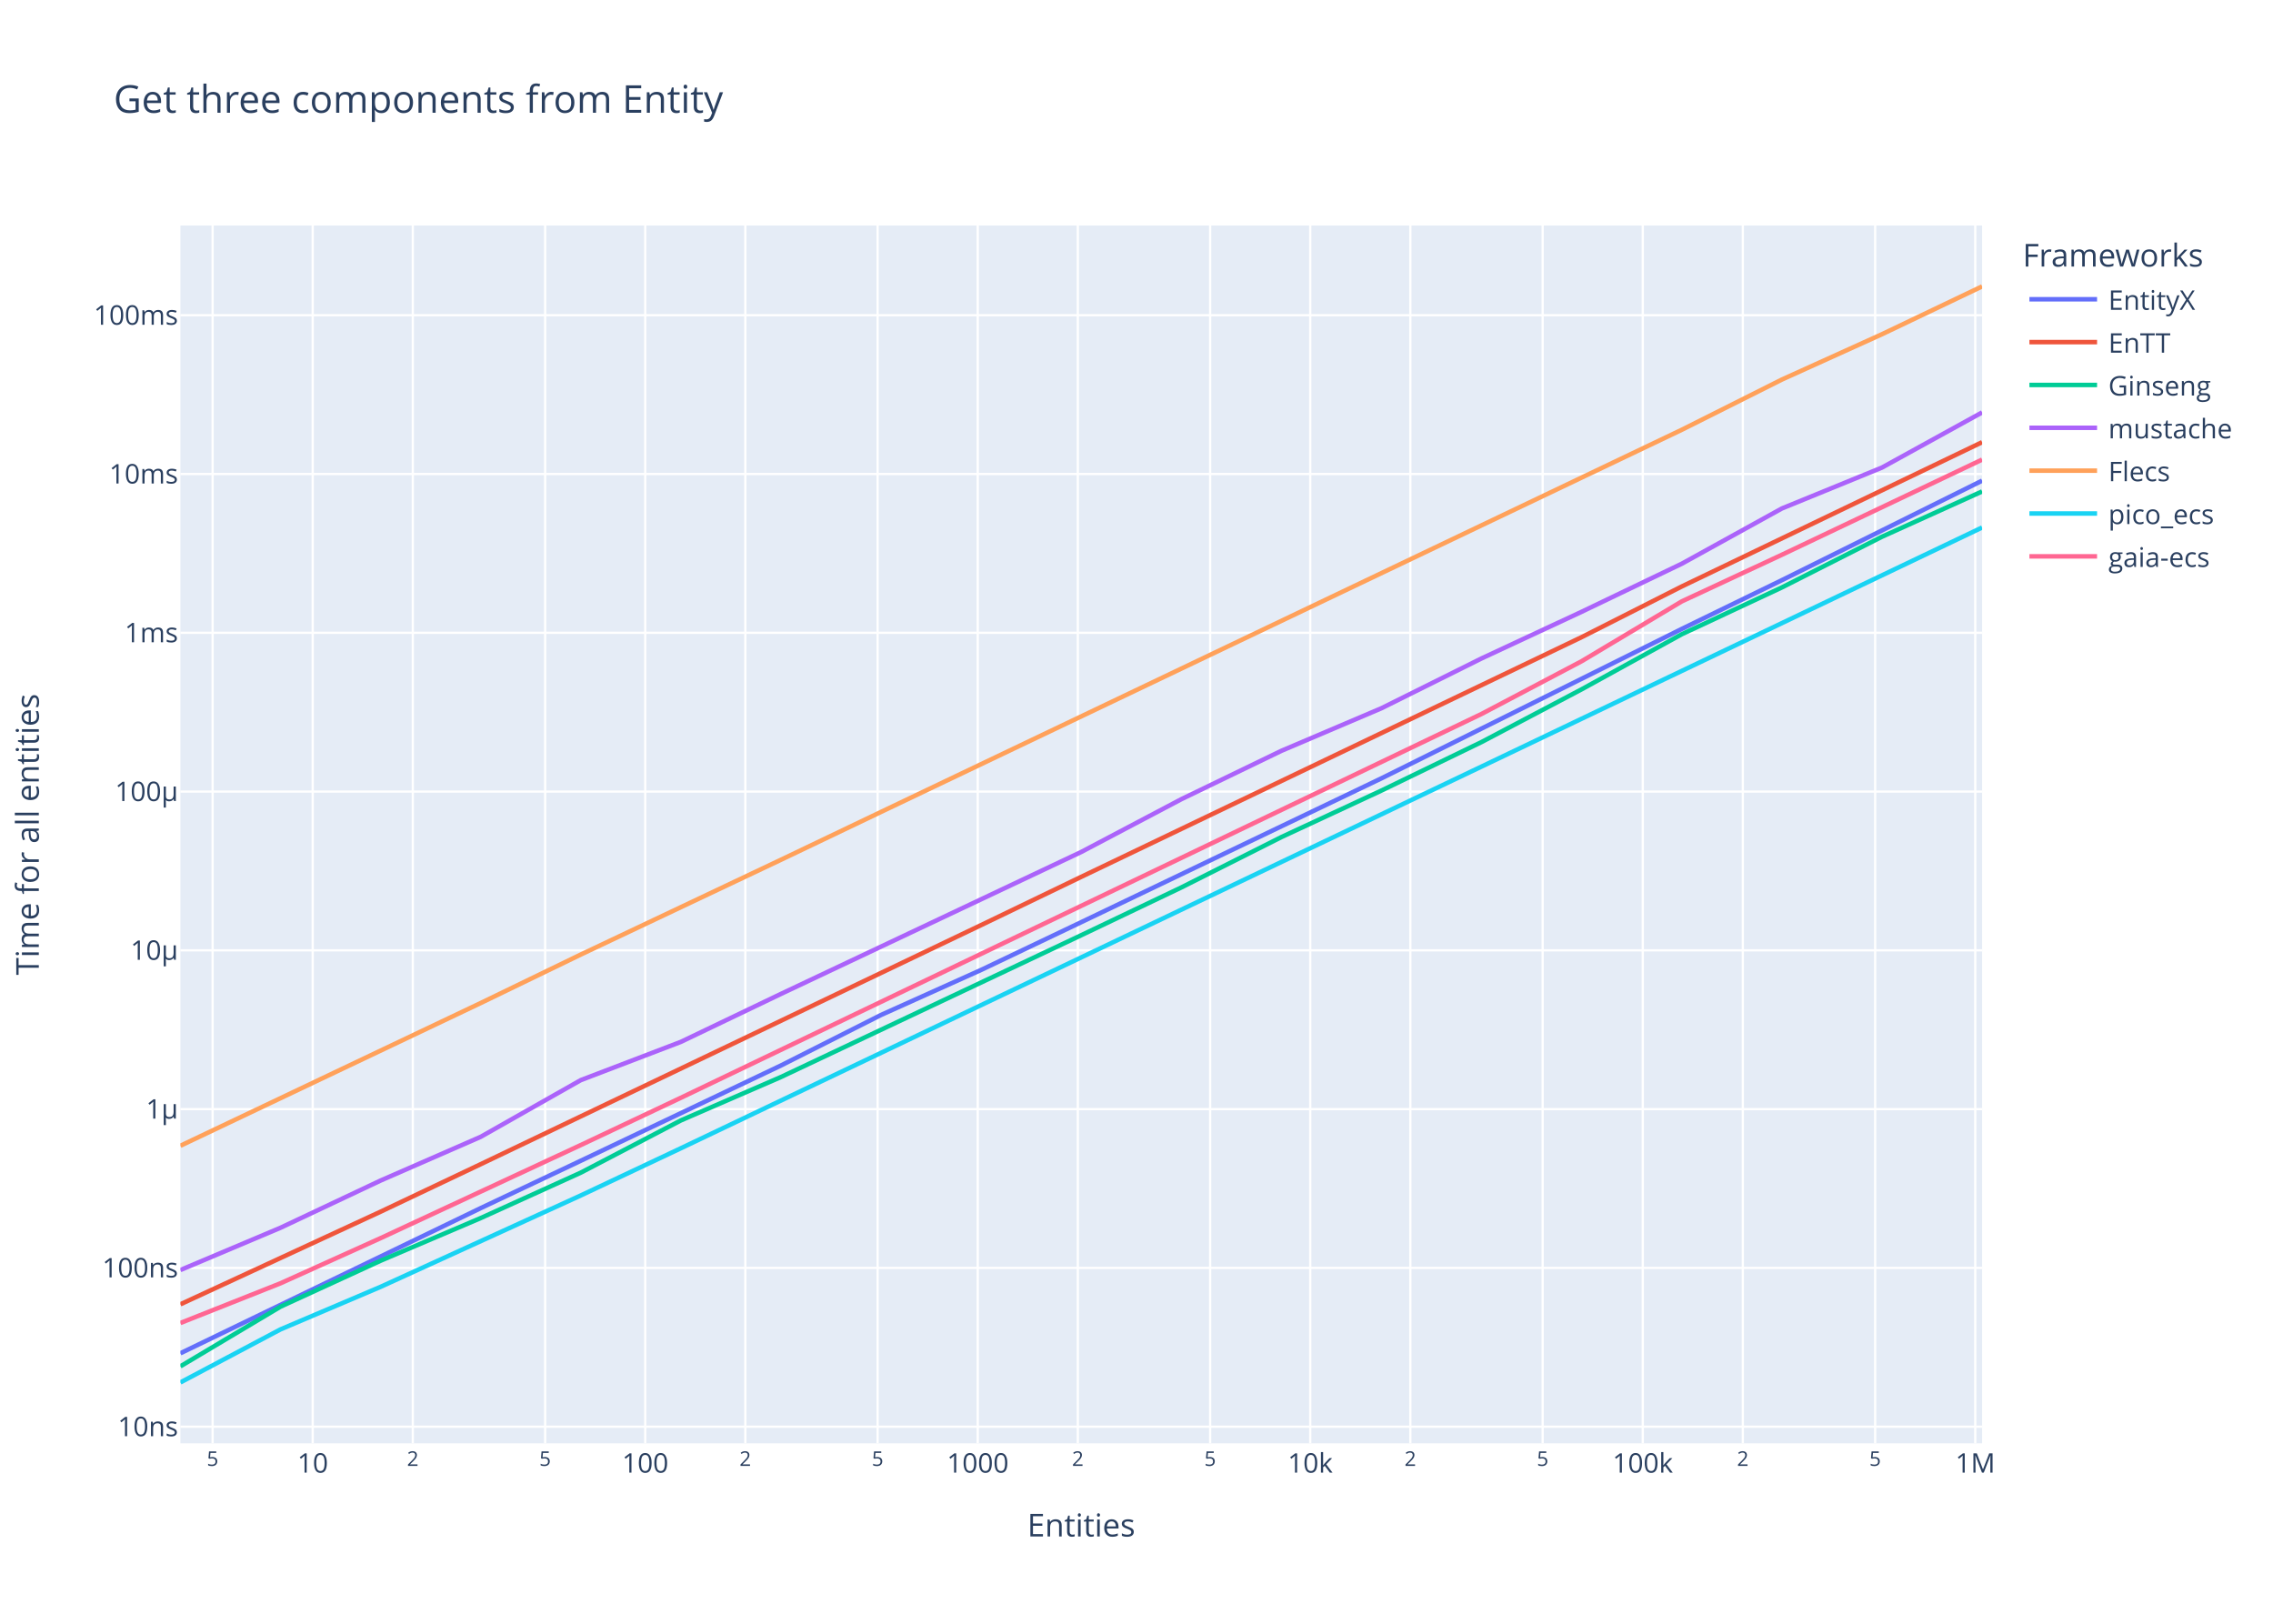
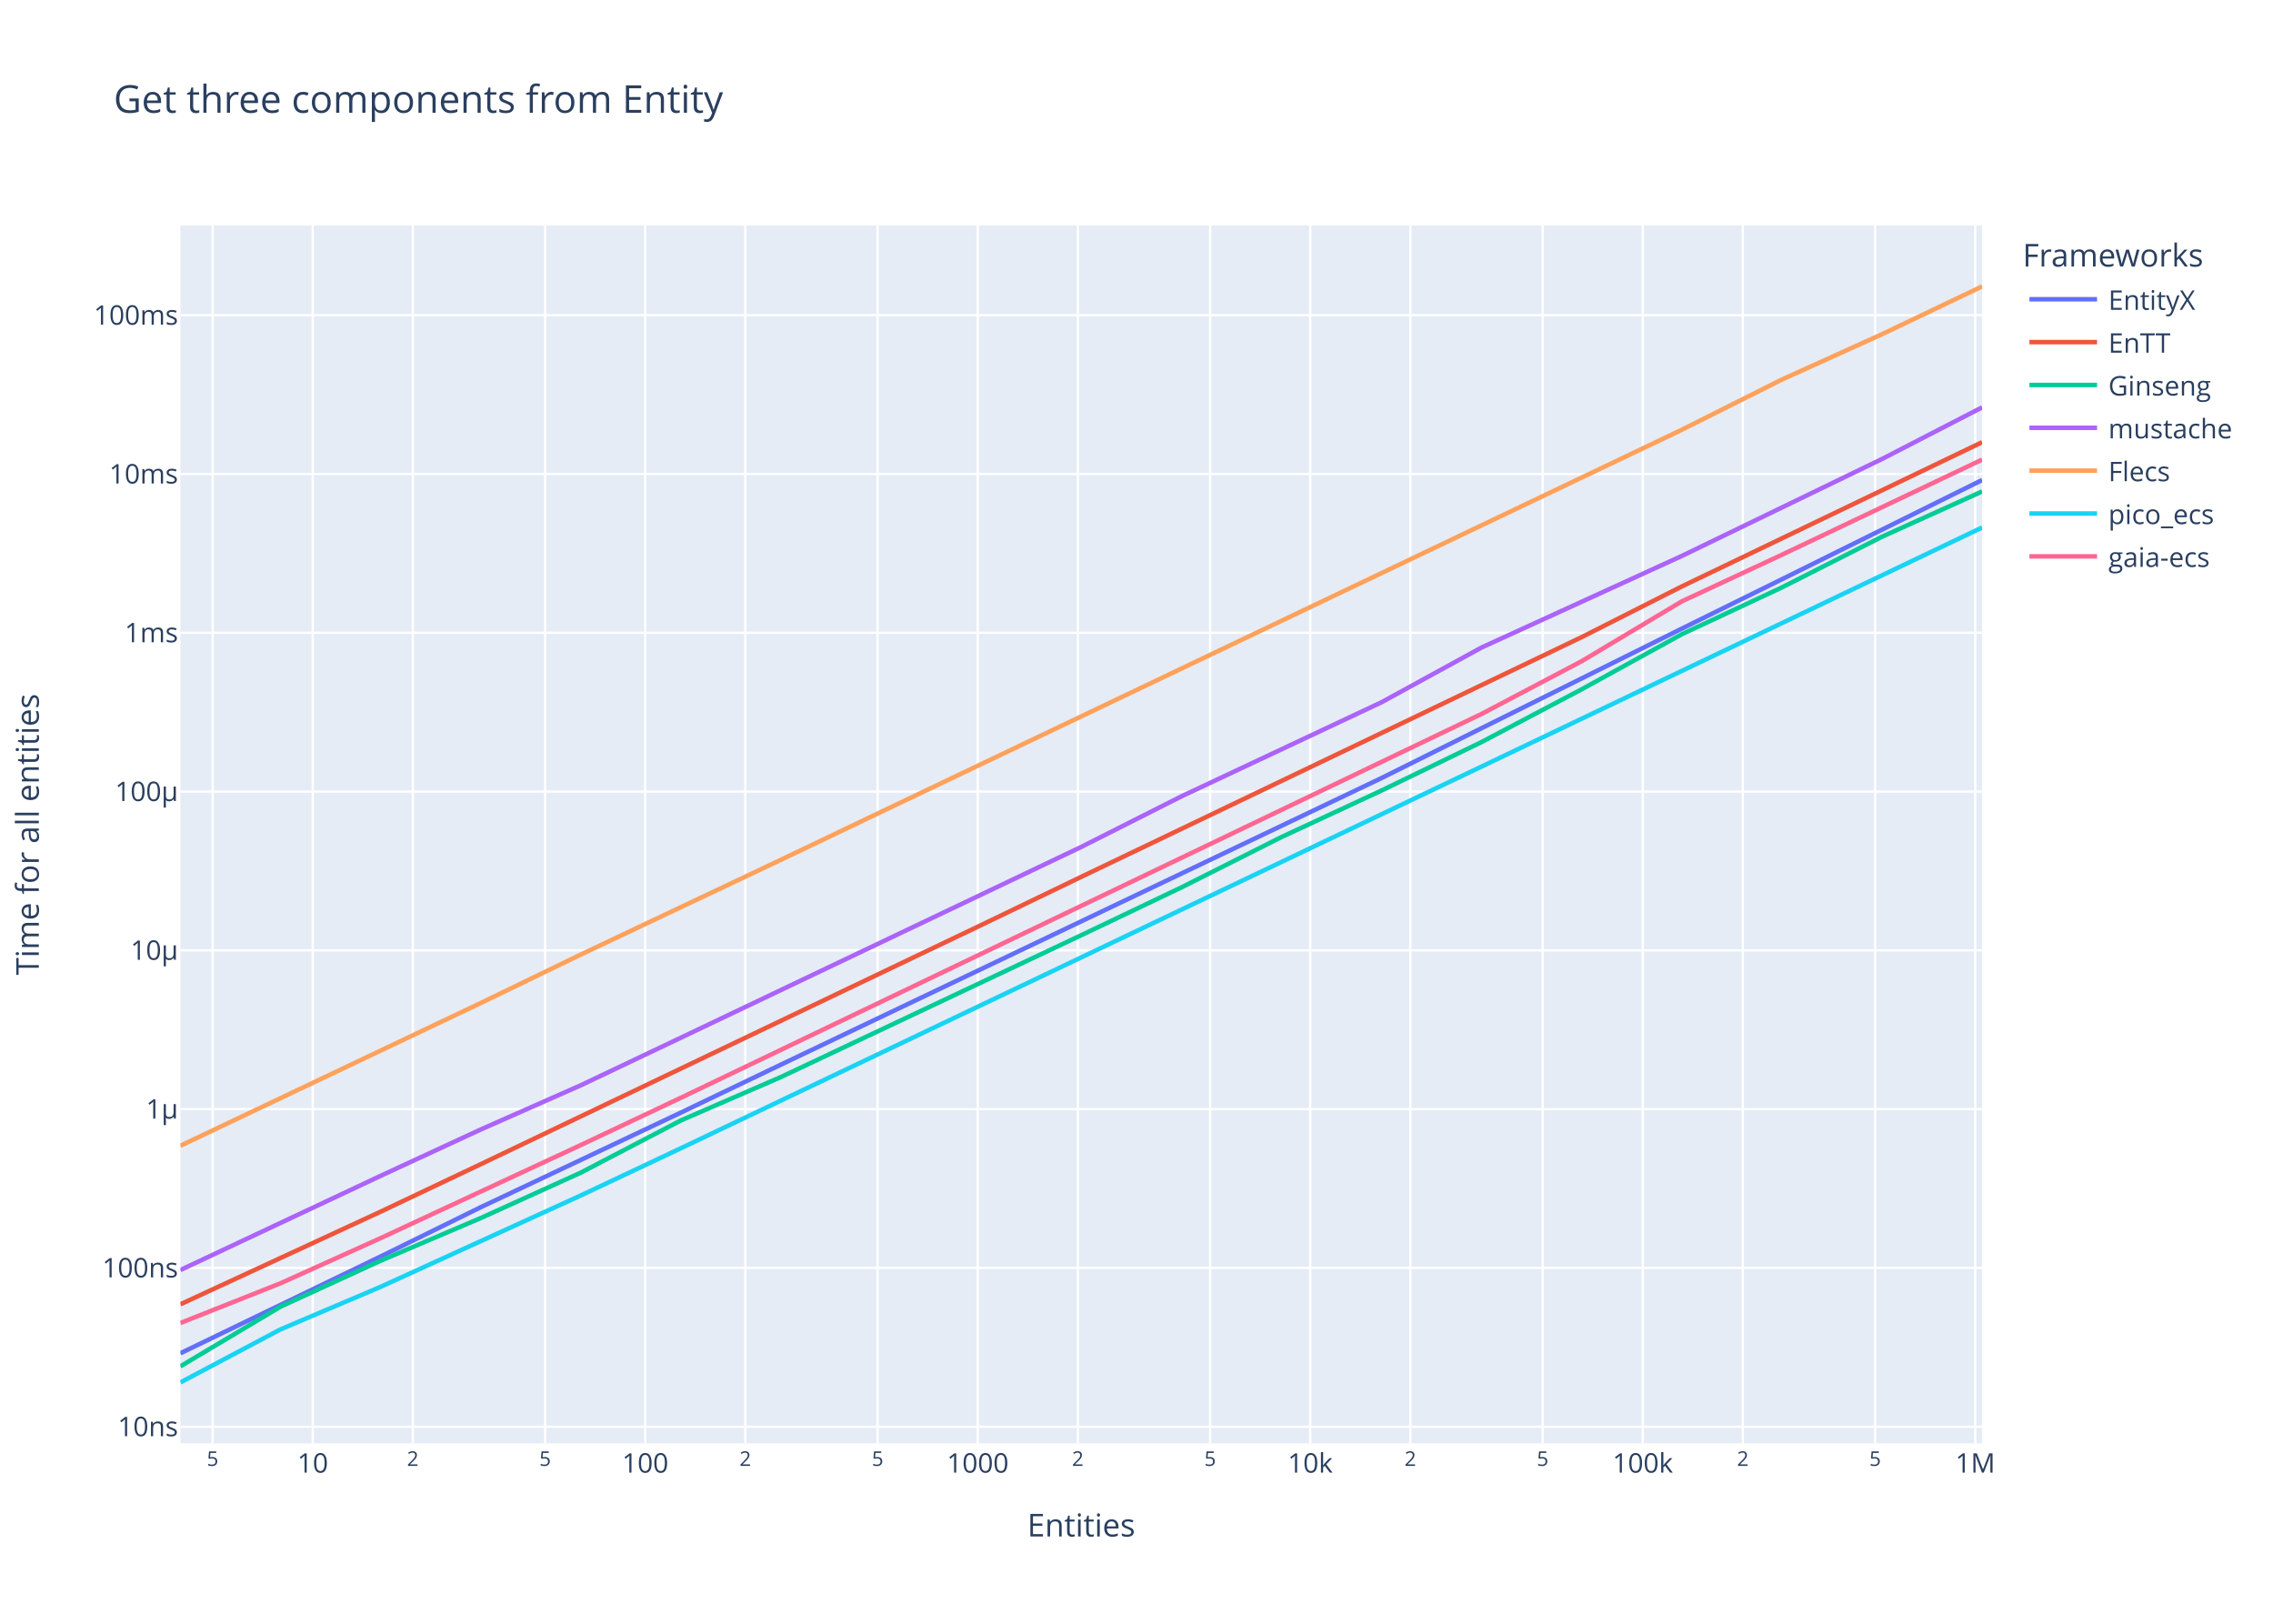
<svg xmlns="http://www.w3.org/2000/svg" class="main-svg" width="1008" height="720" style="" viewBox="0 0 1008 720">
  <rect x="0" y="0" width="1008" height="720" style="fill: rgb(255, 255, 255); fill-opacity: 1;" />
-   <defs id="defs-962883">
+   <defs id="defs-b7012f">
    <g class="clips">
-       <clipPath id="clip962883xyplot" class="plotclip">
+       <clipPath id="clipb7012fxyplot" class="plotclip">
        <rect width="799" height="540" />
      </clipPath>
-       <clipPath class="axesclip" id="clip962883x">
+       <clipPath class="axesclip" id="clipb7012fx">
        <rect x="80" y="0" width="799" height="720" />
      </clipPath>
-       <clipPath class="axesclip" id="clip962883y">
+       <clipPath class="axesclip" id="clipb7012fy">
        <rect x="0" y="100" width="1008" height="540" />
      </clipPath>
-       <clipPath class="axesclip" id="clip962883xy">
+       <clipPath class="axesclip" id="clipb7012fxy">
        <rect x="80" y="100" width="799" height="540" />
      </clipPath>
    </g>
    <g class="gradients" />
    <g class="patterns" />
  </defs>
  <g class="bglayer">
    <rect class="bg" x="80" y="100" width="799" height="540" style="fill: rgb(229, 236, 246); fill-opacity: 1; stroke-width: 0;" />
  </g>
  <g class="layer-below">
    <g class="imagelayer" />
    <g class="shapelayer" />
  </g>
  <g class="cartesianlayer">
    <g class="subplot xy">
      <g class="layer-subplot">
        <g class="shapelayer" />
        <g class="imagelayer" />
      </g>
      <g class="minor-gridlayer">
        <g class="x" />
        <g class="y" />
      </g>
      <g class="gridlayer">
        <g class="x">
          <path class="xgrid crisp" transform="translate(94.29,0)" d="M0,100v540" style="stroke: rgb(255, 255, 255); stroke-opacity: 1; stroke-width: 1px;" />
          <path class="xgrid crisp" transform="translate(138.68,0)" d="M0,100v540" style="stroke: rgb(255, 255, 255); stroke-opacity: 1; stroke-width: 1px;" />
          <path class="xgrid crisp" transform="translate(183.07,0)" d="M0,100v540" style="stroke: rgb(255, 255, 255); stroke-opacity: 1; stroke-width: 1px;" />
          <path class="xgrid crisp" transform="translate(241.75,0)" d="M0,100v540" style="stroke: rgb(255, 255, 255); stroke-opacity: 1; stroke-width: 1px;" />
          <path class="xgrid crisp" transform="translate(286.14,0)" d="M0,100v540" style="stroke: rgb(255, 255, 255); stroke-opacity: 1; stroke-width: 1px;" />
          <path class="xgrid crisp" transform="translate(330.52,0)" d="M0,100v540" style="stroke: rgb(255, 255, 255); stroke-opacity: 1; stroke-width: 1px;" />
          <path class="xgrid crisp" transform="translate(389.2,0)" d="M0,100v540" style="stroke: rgb(255, 255, 255); stroke-opacity: 1; stroke-width: 1px;" />
          <path class="xgrid crisp" transform="translate(433.59,0)" d="M0,100v540" style="stroke: rgb(255, 255, 255); stroke-opacity: 1; stroke-width: 1px;" />
          <path class="xgrid crisp" transform="translate(477.98,0)" d="M0,100v540" style="stroke: rgb(255, 255, 255); stroke-opacity: 1; stroke-width: 1px;" />
          <path class="xgrid crisp" transform="translate(536.66,0)" d="M0,100v540" style="stroke: rgb(255, 255, 255); stroke-opacity: 1; stroke-width: 1px;" />
          <path class="xgrid crisp" transform="translate(581.05,0)" d="M0,100v540" style="stroke: rgb(255, 255, 255); stroke-opacity: 1; stroke-width: 1px;" />
          <path class="xgrid crisp" transform="translate(625.44,0)" d="M0,100v540" style="stroke: rgb(255, 255, 255); stroke-opacity: 1; stroke-width: 1px;" />
          <path class="xgrid crisp" transform="translate(684.12,0)" d="M0,100v540" style="stroke: rgb(255, 255, 255); stroke-opacity: 1; stroke-width: 1px;" />
          <path class="xgrid crisp" transform="translate(728.51,0)" d="M0,100v540" style="stroke: rgb(255, 255, 255); stroke-opacity: 1; stroke-width: 1px;" />
          <path class="xgrid crisp" transform="translate(772.89,0)" d="M0,100v540" style="stroke: rgb(255, 255, 255); stroke-opacity: 1; stroke-width: 1px;" />
          <path class="xgrid crisp" transform="translate(831.57,0)" d="M0,100v540" style="stroke: rgb(255, 255, 255); stroke-opacity: 1; stroke-width: 1px;" />
          <path class="xgrid crisp" transform="translate(875.96,0)" d="M0,100v540" style="stroke: rgb(255, 255, 255); stroke-opacity: 1; stroke-width: 1px;" />
        </g>
        <g class="y">
          <path class="ygrid crisp" transform="translate(0,632.63)" d="M80,0h799" style="stroke: rgb(255, 255, 255); stroke-opacity: 1; stroke-width: 1px;" />
          <path class="ygrid crisp" transform="translate(0,562.22)" d="M80,0h799" style="stroke: rgb(255, 255, 255); stroke-opacity: 1; stroke-width: 1px;" />
          <path class="ygrid crisp" transform="translate(0,491.81)" d="M80,0h799" style="stroke: rgb(255, 255, 255); stroke-opacity: 1; stroke-width: 1px;" />
          <path class="ygrid crisp" transform="translate(0,421.4)" d="M80,0h799" style="stroke: rgb(255, 255, 255); stroke-opacity: 1; stroke-width: 1px;" />
          <path class="ygrid crisp" transform="translate(0,351)" d="M80,0h799" style="stroke: rgb(255, 255, 255); stroke-opacity: 1; stroke-width: 1px;" />
          <path class="ygrid crisp" transform="translate(0,280.59)" d="M80,0h799" style="stroke: rgb(255, 255, 255); stroke-opacity: 1; stroke-width: 1px;" />
          <path class="ygrid crisp" transform="translate(0,210.18)" d="M80,0h799" style="stroke: rgb(255, 255, 255); stroke-opacity: 1; stroke-width: 1px;" />
          <path class="ygrid crisp" transform="translate(0,139.78)" d="M80,0h799" style="stroke: rgb(255, 255, 255); stroke-opacity: 1; stroke-width: 1px;" />
        </g>
      </g>
      <g class="zerolinelayer" />
      <path class="xlines-below" />
      <path class="ylines-below" />
      <g class="overlines-below" />
      <g class="xaxislayer-below" />
      <g class="yaxislayer-below" />
      <g class="overaxes-below" />
-       <g class="plot" transform="translate(80,100)" clip-path="url(#clip962883xyplot)">
+       <g class="plot" transform="translate(80,100)" clip-path="url(#clipb7012fxyplot)">
        <g class="scatterlayer mlayer">
-           <g class="trace scatter tracec0314a" style="stroke-miterlimit: 2; opacity: 1;">
-             <g class="fills" />
-             <g class="errorbars" />
-             <g class="lines">
-               <path class="js-line" d="M0,500.07L133.17,435.71L177.56,414.7L266.33,372.46L310.72,350.05L355.11,330.08L399.5,308.91L532.67,245.11L577.06,223.04L665.83,178.87L710.22,157.25L799,113.14" style="vector-effect: none; fill: none; stroke: rgb(99, 110, 250); stroke-opacity: 1; stroke-width: 2px; opacity: 1;" />
-             </g>
-             <g class="points" />
-             <g class="text" />
-           </g>
-           <g class="trace scatter trace952cd5" style="stroke-miterlimit: 2; opacity: 1;">
+           <g class="trace scatter tracece8c96" style="stroke-miterlimit: 2; opacity: 1;">
+             <g class="fills" />
+             <g class="errorbars" />
+             <g class="lines">
+               <path class="js-line" d="M0,500.07L88.78,457.16L133.17,435.32L221.94,393.35L266.33,372.07L532.67,245L577.06,222.88L665.83,178.74L710.22,156.85L799,112.86" style="vector-effect: none; fill: none; stroke: rgb(99, 110, 250); stroke-opacity: 1; stroke-width: 2px; opacity: 1;" />
+             </g>
+             <g class="points" />
+             <g class="text" />
+           </g>
+           <g class="trace scatter tracebc474a" style="stroke-miterlimit: 2; opacity: 1;">
            <g class="fills" />
            <g class="errorbars" />
            <g class="lines">
              <path class="js-line" d="M0,478.35L88.78,437.29L133.17,416.23L355.11,310.2L399.5,288.81L621.44,182.51L665.83,160.04L799,96.08" style="vector-effect: none; fill: none; stroke: rgb(239, 85, 59); stroke-opacity: 1; stroke-width: 2px; opacity: 1;" />
            </g>
            <g class="points" />
            <g class="text" />
          </g>
-           <g class="trace scatter trace27919a" style="stroke-miterlimit: 2; opacity: 1;">
+           <g class="trace scatter tracec4893b" style="stroke-miterlimit: 2; opacity: 1;">
            <g class="fills" />
            <g class="errorbars" />
            <g class="lines">
              <path class="js-line" d="M0,505.86L44.39,479.41L88.78,459.03L133.17,440.12L177.56,419.98L221.94,396.82L266.33,377.57L399.5,314.69L443.89,293.51L488.28,271.17L532.67,250.53L577.06,229.02L621.44,205.64L665.83,181.22L710.22,160.47L754.61,137.99L799,117.92" style="vector-effect: none; fill: none; stroke: rgb(0, 204, 150); stroke-opacity: 1; stroke-width: 2px; opacity: 1;" />
            </g>
            <g class="points" />
            <g class="text" />
          </g>
-           <g class="trace scatter tracec8233b" style="stroke-miterlimit: 2; opacity: 1;">
-             <g class="fills" />
-             <g class="errorbars" />
-             <g class="lines">
-               <path class="js-line" d="M0,463.15L44.39,444.42L88.78,423.48L133.17,404.1L177.56,378.95L221.94,361.99L266.33,340.72L399.5,277.78L443.89,254.38L488.28,232.92L532.67,214.03L577.06,191.94L621.44,171.26L665.83,149.96L710.22,125.46L754.61,107.32L799,82.88" style="vector-effect: none; fill: none; stroke: rgb(171, 99, 250); stroke-opacity: 1; stroke-width: 2px; opacity: 1;" />
-             </g>
-             <g class="points" />
-             <g class="text" />
-           </g>
-           <g class="trace scatter tracedcb5e8" style="stroke-miterlimit: 2; opacity: 1;">
+           <g class="trace scatter trace71451e" style="stroke-miterlimit: 2; opacity: 1;">
+             <g class="fills" />
+             <g class="errorbars" />
+             <g class="lines">
+               <path class="js-line" d="M0,463.15L88.78,421.4L133.17,400.85L177.56,381.24L221.94,360.14L399.5,275.55L443.89,253.14L532.67,211.4L577.06,187.11L665.83,146.52L710.22,125.03L754.61,103.53L799,80.64" style="vector-effect: none; fill: none; stroke: rgb(171, 99, 250); stroke-opacity: 1; stroke-width: 2px; opacity: 1;" />
+             </g>
+             <g class="points" />
+             <g class="text" />
+           </g>
+           <g class="trace scatter traceb8692a" style="stroke-miterlimit: 2; opacity: 1;">
            <g class="fills" />
            <g class="errorbars" />
            <g class="lines">
              <path class="js-line" d="M0,408.05L133.17,344.77L177.56,323.27L266.33,281.24L310.72,260.02L621.44,111.75L665.83,90.57L710.22,68.3L754.61,48.2L799,27" style="vector-effect: none; fill: none; stroke: rgb(255, 161, 90); stroke-opacity: 1; stroke-width: 2px; opacity: 1;" />
            </g>
            <g class="points" />
            <g class="text" />
          </g>
-           <g class="trace scatter trace1a10fc" style="stroke-miterlimit: 2; opacity: 1;">
+           <g class="trace scatter trace1a0cba" style="stroke-miterlimit: 2; opacity: 1;">
            <g class="fills" />
            <g class="errorbars" />
            <g class="lines">
              <path class="js-line" d="M0,513L44.39,489.48L88.78,470.61L177.56,430.09L221.94,409.16L577.06,239.89L621.44,218.68L799,133.91" style="vector-effect: none; fill: none; stroke: rgb(25, 211, 243); stroke-opacity: 1; stroke-width: 2px; opacity: 1;" />
            </g>
            <g class="points" />
            <g class="text" />
          </g>
-           <g class="trace scatter traced339ab" style="stroke-miterlimit: 2; opacity: 1;">
+           <g class="trace scatter trace7b1165" style="stroke-miterlimit: 2; opacity: 1;">
            <g class="fills" />
            <g class="errorbars" />
            <g class="lines">
              <path class="js-line" d="M0,486.64L44.39,469.04L88.78,449.02L177.56,407.74L221.94,386.78L577.06,216.56L621.44,193.18L665.83,166.66L710.22,145.99L799,103.8" style="vector-effect: none; fill: none; stroke: rgb(255, 102, 146); stroke-opacity: 1; stroke-width: 2px; opacity: 1;" />
            </g>
            <g class="points" />
            <g class="text" />
          </g>
        </g>
      </g>
      <g class="overplot" />
      <path class="xlines-above crisp" d="M0,0" style="fill: none;" />
      <path class="ylines-above crisp" d="M0,0" style="fill: none;" />
      <g class="overlines-above" />
      <g class="xaxislayer-above">
        <g class="xtick">
          <text text-anchor="middle" x="0" y="650" transform="translate(94.29,0)" style="font-family: 'Open Sans', verdana, arial, sans-serif; font-size: 9px; fill: rgb(42, 63, 95); fill-opacity: 1; white-space: pre; opacity: 1;">5</text>
        </g>
        <g class="xtick">
          <text text-anchor="middle" x="0" y="653" style="font-family: 'Open Sans', verdana, arial, sans-serif; font-size: 12px; fill: rgb(42, 63, 95); fill-opacity: 1; white-space: pre; opacity: 1;" transform="translate(138.68,0)">10</text>
        </g>
        <g class="xtick">
          <text text-anchor="middle" x="0" y="650" style="font-family: 'Open Sans', verdana, arial, sans-serif; font-size: 9px; fill: rgb(42, 63, 95); fill-opacity: 1; white-space: pre; opacity: 1;" transform="translate(183.07,0)">2</text>
        </g>
        <g class="xtick">
          <text text-anchor="middle" x="0" y="650" style="font-family: 'Open Sans', verdana, arial, sans-serif; font-size: 9px; fill: rgb(42, 63, 95); fill-opacity: 1; white-space: pre; opacity: 1;" transform="translate(241.75,0)">5</text>
        </g>
        <g class="xtick">
          <text text-anchor="middle" x="0" y="653" style="font-family: 'Open Sans', verdana, arial, sans-serif; font-size: 12px; fill: rgb(42, 63, 95); fill-opacity: 1; white-space: pre; opacity: 1;" transform="translate(286.14,0)">100</text>
        </g>
        <g class="xtick">
          <text text-anchor="middle" x="0" y="650" style="font-family: 'Open Sans', verdana, arial, sans-serif; font-size: 9px; fill: rgb(42, 63, 95); fill-opacity: 1; white-space: pre; opacity: 1;" transform="translate(330.52,0)">2</text>
        </g>
        <g class="xtick">
          <text text-anchor="middle" x="0" y="650" style="font-family: 'Open Sans', verdana, arial, sans-serif; font-size: 9px; fill: rgb(42, 63, 95); fill-opacity: 1; white-space: pre; opacity: 1;" transform="translate(389.2,0)">5</text>
        </g>
        <g class="xtick">
          <text text-anchor="middle" x="0" y="653" style="font-family: 'Open Sans', verdana, arial, sans-serif; font-size: 12px; fill: rgb(42, 63, 95); fill-opacity: 1; white-space: pre; opacity: 1;" transform="translate(433.59,0)">1000</text>
        </g>
        <g class="xtick">
          <text text-anchor="middle" x="0" y="650" style="font-family: 'Open Sans', verdana, arial, sans-serif; font-size: 9px; fill: rgb(42, 63, 95); fill-opacity: 1; white-space: pre; opacity: 1;" transform="translate(477.98,0)">2</text>
        </g>
        <g class="xtick">
          <text text-anchor="middle" x="0" y="650" style="font-family: 'Open Sans', verdana, arial, sans-serif; font-size: 9px; fill: rgb(42, 63, 95); fill-opacity: 1; white-space: pre; opacity: 1;" transform="translate(536.66,0)">5</text>
        </g>
        <g class="xtick">
          <text text-anchor="middle" x="0" y="653" style="font-family: 'Open Sans', verdana, arial, sans-serif; font-size: 12px; fill: rgb(42, 63, 95); fill-opacity: 1; white-space: pre; opacity: 1;" transform="translate(581.05,0)">10k</text>
        </g>
        <g class="xtick">
          <text text-anchor="middle" x="0" y="650" style="font-family: 'Open Sans', verdana, arial, sans-serif; font-size: 9px; fill: rgb(42, 63, 95); fill-opacity: 1; white-space: pre; opacity: 1;" transform="translate(625.44,0)">2</text>
        </g>
        <g class="xtick">
          <text text-anchor="middle" x="0" y="650" style="font-family: 'Open Sans', verdana, arial, sans-serif; font-size: 9px; fill: rgb(42, 63, 95); fill-opacity: 1; white-space: pre; opacity: 1;" transform="translate(684.12,0)">5</text>
        </g>
        <g class="xtick">
          <text text-anchor="middle" x="0" y="653" style="font-family: 'Open Sans', verdana, arial, sans-serif; font-size: 12px; fill: rgb(42, 63, 95); fill-opacity: 1; white-space: pre; opacity: 1;" transform="translate(728.51,0)">100k</text>
        </g>
        <g class="xtick">
          <text text-anchor="middle" x="0" y="650" style="font-family: 'Open Sans', verdana, arial, sans-serif; font-size: 9px; fill: rgb(42, 63, 95); fill-opacity: 1; white-space: pre; opacity: 1;" transform="translate(772.89,0)">2</text>
        </g>
        <g class="xtick">
          <text text-anchor="middle" x="0" y="650" style="font-family: 'Open Sans', verdana, arial, sans-serif; font-size: 9px; fill: rgb(42, 63, 95); fill-opacity: 1; white-space: pre; opacity: 1;" transform="translate(831.57,0)">5</text>
        </g>
        <g class="xtick">
          <text text-anchor="middle" x="0" y="653" style="font-family: 'Open Sans', verdana, arial, sans-serif; font-size: 12px; fill: rgb(42, 63, 95); fill-opacity: 1; white-space: pre; opacity: 1;" transform="translate(875.96,0)">1M</text>
        </g>
      </g>
      <g class="yaxislayer-above">
        <g class="ytick">
          <text text-anchor="end" x="79" y="4.2" transform="translate(0,632.63)" style="font-family: 'Open Sans', verdana, arial, sans-serif; font-size: 12px; fill: rgb(42, 63, 95); fill-opacity: 1; white-space: pre; opacity: 1;">10ns</text>
        </g>
        <g class="ytick">
          <text text-anchor="end" x="79" y="4.2" style="font-family: 'Open Sans', verdana, arial, sans-serif; font-size: 12px; fill: rgb(42, 63, 95); fill-opacity: 1; white-space: pre; opacity: 1;" transform="translate(0,562.22)">100ns</text>
        </g>
        <g class="ytick">
          <text text-anchor="end" x="79" y="4.2" style="font-family: 'Open Sans', verdana, arial, sans-serif; font-size: 12px; fill: rgb(42, 63, 95); fill-opacity: 1; white-space: pre; opacity: 1;" transform="translate(0,491.81)">1µ</text>
        </g>
        <g class="ytick">
          <text text-anchor="end" x="79" y="4.2" style="font-family: 'Open Sans', verdana, arial, sans-serif; font-size: 12px; fill: rgb(42, 63, 95); fill-opacity: 1; white-space: pre; opacity: 1;" transform="translate(0,421.4)">10µ</text>
        </g>
        <g class="ytick">
          <text text-anchor="end" x="79" y="4.2" style="font-family: 'Open Sans', verdana, arial, sans-serif; font-size: 12px; fill: rgb(42, 63, 95); fill-opacity: 1; white-space: pre; opacity: 1;" transform="translate(0,351)">100µ</text>
        </g>
        <g class="ytick">
          <text text-anchor="end" x="79" y="4.2" style="font-family: 'Open Sans', verdana, arial, sans-serif; font-size: 12px; fill: rgb(42, 63, 95); fill-opacity: 1; white-space: pre; opacity: 1;" transform="translate(0,280.59)">1ms</text>
        </g>
        <g class="ytick">
          <text text-anchor="end" x="79" y="4.2" style="font-family: 'Open Sans', verdana, arial, sans-serif; font-size: 12px; fill: rgb(42, 63, 95); fill-opacity: 1; white-space: pre; opacity: 1;" transform="translate(0,210.18)">10ms</text>
        </g>
        <g class="ytick">
          <text text-anchor="end" x="79" y="4.2" style="font-family: 'Open Sans', verdana, arial, sans-serif; font-size: 12px; fill: rgb(42, 63, 95); fill-opacity: 1; white-space: pre; opacity: 1;" transform="translate(0,139.78)">100ms</text>
        </g>
      </g>
      <g class="overaxes-above" />
    </g>
  </g>
  <g class="polarlayer" />
  <g class="smithlayer" />
  <g class="ternarylayer" />
  <g class="geolayer" />
  <g class="funnelarealayer" />
  <g class="pielayer" />
  <g class="iciclelayer" />
  <g class="treemaplayer" />
  <g class="sunburstlayer" />
  <g class="glimages" />
-   <defs id="topdefs-962883">
+   <defs id="topdefs-b7012f">
    <g class="clips" />
-     <clipPath id="legend962883">
+     <clipPath id="legendb7012f">
      <rect width="101" height="162" x="0" y="0" />
    </clipPath>
  </defs>
  <g class="layer-above">
    <g class="imagelayer" />
    <g class="shapelayer" />
  </g>
  <g class="infolayer">
    <g class="legend" pointer-events="all" transform="translate(894.98,100)">
      <rect class="bg" shape-rendering="crispEdges" width="101" height="162" x="0" y="0" style="stroke: rgb(68, 68, 68); stroke-opacity: 1; fill: rgb(255, 255, 255); fill-opacity: 1; stroke-width: 0px;" />
-       <g class="scrollbox" transform="" clip-path="url(#legend962883)">
+       <g class="scrollbox" transform="" clip-path="url(#legendb7012f)">
        <text class="legendtitletext" text-anchor="start" x="2" y="18.2" style="font-family: 'Open Sans', verdana, arial, sans-serif; font-size: 14px; fill: rgb(42, 63, 95); fill-opacity: 1; white-space: pre;">Frameworks</text>
        <g class="groups" transform="">
          <g class="traces" transform="translate(0,32.7)" style="opacity: 1;">
            <text class="legendtext" text-anchor="start" x="40" y="4.68" style="font-family: 'Open Sans', verdana, arial, sans-serif; font-size: 12px; fill: rgb(42, 63, 95); fill-opacity: 1; white-space: pre;">EntityX</text>
            <g class="layers" style="opacity: 1;">
              <g class="legendfill" />
              <g class="legendlines">
                <path class="js-line" d="M5,0h30" style="fill: none; stroke: rgb(99, 110, 250); stroke-opacity: 1; stroke-width: 2px;" />
              </g>
              <g class="legendsymbols">
                <g class="legendpoints" />
              </g>
            </g>
            <rect class="legendtoggle" x="0" y="-9.5" width="95.25" height="19" style="fill: rgb(0, 0, 0); fill-opacity: 0;" />
          </g>
        </g>
        <g class="groups" transform="">
          <g class="traces" transform="translate(0,51.7)" style="opacity: 1;">
            <text class="legendtext" text-anchor="start" x="40" y="4.68" style="font-family: 'Open Sans', verdana, arial, sans-serif; font-size: 12px; fill: rgb(42, 63, 95); fill-opacity: 1; white-space: pre;">EnTT</text>
            <g class="layers" style="opacity: 1;">
              <g class="legendfill" />
              <g class="legendlines">
                <path class="js-line" d="M5,0h30" style="fill: none; stroke: rgb(239, 85, 59); stroke-opacity: 1; stroke-width: 2px;" />
              </g>
              <g class="legendsymbols">
                <g class="legendpoints" />
              </g>
            </g>
            <rect class="legendtoggle" x="0" y="-9.5" width="95.25" height="19" style="fill: rgb(0, 0, 0); fill-opacity: 0;" />
          </g>
        </g>
        <g class="groups" transform="">
          <g class="traces" transform="translate(0,70.7)" style="opacity: 1;">
            <text class="legendtext" text-anchor="start" x="40" y="4.68" style="font-family: 'Open Sans', verdana, arial, sans-serif; font-size: 12px; fill: rgb(42, 63, 95); fill-opacity: 1; white-space: pre;">Ginseng</text>
            <g class="layers" style="opacity: 1;">
              <g class="legendfill" />
              <g class="legendlines">
                <path class="js-line" d="M5,0h30" style="fill: none; stroke: rgb(0, 204, 150); stroke-opacity: 1; stroke-width: 2px;" />
              </g>
              <g class="legendsymbols">
                <g class="legendpoints" />
              </g>
            </g>
            <rect class="legendtoggle" x="0" y="-9.5" width="95.25" height="19" style="fill: rgb(0, 0, 0); fill-opacity: 0;" />
          </g>
        </g>
        <g class="groups" transform="">
          <g class="traces" transform="translate(0,89.7)" style="opacity: 1;">
            <text class="legendtext" text-anchor="start" x="40" y="4.68" style="font-family: 'Open Sans', verdana, arial, sans-serif; font-size: 12px; fill: rgb(42, 63, 95); fill-opacity: 1; white-space: pre;">mustache</text>
            <g class="layers" style="opacity: 1;">
              <g class="legendfill" />
              <g class="legendlines">
                <path class="js-line" d="M5,0h30" style="fill: none; stroke: rgb(171, 99, 250); stroke-opacity: 1; stroke-width: 2px;" />
              </g>
              <g class="legendsymbols">
                <g class="legendpoints" />
              </g>
            </g>
            <rect class="legendtoggle" x="0" y="-9.5" width="95.25" height="19" style="fill: rgb(0, 0, 0); fill-opacity: 0;" />
          </g>
        </g>
        <g class="groups" transform="">
          <g class="traces" transform="translate(0,108.7)" style="opacity: 1;">
            <text class="legendtext" text-anchor="start" x="40" y="4.68" style="font-family: 'Open Sans', verdana, arial, sans-serif; font-size: 12px; fill: rgb(42, 63, 95); fill-opacity: 1; white-space: pre;">Flecs</text>
            <g class="layers" style="opacity: 1;">
              <g class="legendfill" />
              <g class="legendlines">
                <path class="js-line" d="M5,0h30" style="fill: none; stroke: rgb(255, 161, 90); stroke-opacity: 1; stroke-width: 2px;" />
              </g>
              <g class="legendsymbols">
                <g class="legendpoints" />
              </g>
            </g>
            <rect class="legendtoggle" x="0" y="-9.5" width="95.25" height="19" style="fill: rgb(0, 0, 0); fill-opacity: 0;" />
          </g>
        </g>
        <g class="groups" transform="">
          <g class="traces" transform="translate(0,127.7)" style="opacity: 1;">
            <text class="legendtext" text-anchor="start" x="40" y="4.68" style="font-family: 'Open Sans', verdana, arial, sans-serif; font-size: 12px; fill: rgb(42, 63, 95); fill-opacity: 1; white-space: pre;">pico_ecs</text>
            <g class="layers" style="opacity: 1;">
              <g class="legendfill" />
              <g class="legendlines">
                <path class="js-line" d="M5,0h30" style="fill: none; stroke: rgb(25, 211, 243); stroke-opacity: 1; stroke-width: 2px;" />
              </g>
              <g class="legendsymbols">
                <g class="legendpoints" />
              </g>
            </g>
            <rect class="legendtoggle" x="0" y="-9.5" width="95.25" height="19" style="fill: rgb(0, 0, 0); fill-opacity: 0;" />
          </g>
        </g>
        <g class="groups" transform="">
          <g class="traces" transform="translate(0,146.7)" style="opacity: 1;">
            <text class="legendtext" text-anchor="start" x="40" y="4.68" style="font-family: 'Open Sans', verdana, arial, sans-serif; font-size: 12px; fill: rgb(42, 63, 95); fill-opacity: 1; white-space: pre;">gaia-ecs</text>
            <g class="layers" style="opacity: 1;">
              <g class="legendfill" />
              <g class="legendlines">
                <path class="js-line" d="M5,0h30" style="fill: none; stroke: rgb(255, 102, 146); stroke-opacity: 1; stroke-width: 2px;" />
              </g>
              <g class="legendsymbols">
                <g class="legendpoints" />
              </g>
            </g>
            <rect class="legendtoggle" x="0" y="-9.5" width="95.25" height="19" style="fill: rgb(0, 0, 0); fill-opacity: 0;" />
          </g>
        </g>
      </g>
      <rect class="scrollbar" rx="20" ry="3" width="0" height="0" x="0" y="0" style="fill: rgb(128, 139, 164); fill-opacity: 1;" />
    </g>
    <g class="g-gtitle">
      <text class="gtitle" x="50.4" y="50" text-anchor="start" dy="0em" style="font-family: 'Open Sans', verdana, arial, sans-serif; font-size: 17px; fill: rgb(42, 63, 95); opacity: 1; font-weight: normal; white-space: pre;">Get three components from Entity</text>
    </g>
    <g class="g-xtitle">
      <text class="xtitle" x="479.5" y="681.3" text-anchor="middle" style="font-family: 'Open Sans', verdana, arial, sans-serif; font-size: 14px; fill: rgb(42, 63, 95); opacity: 1; font-weight: normal; white-space: pre;">Entities</text>
    </g>
    <g class="g-ytitle">
      <text class="ytitle" transform="rotate(-90,17.21563,370)" x="17.216" y="370" text-anchor="middle" style="font-family: 'Open Sans', verdana, arial, sans-serif; font-size: 14px; fill: rgb(42, 63, 95); opacity: 1; font-weight: normal; white-space: pre;">Time for all entities</text>
    </g>
  </g>
</svg>
